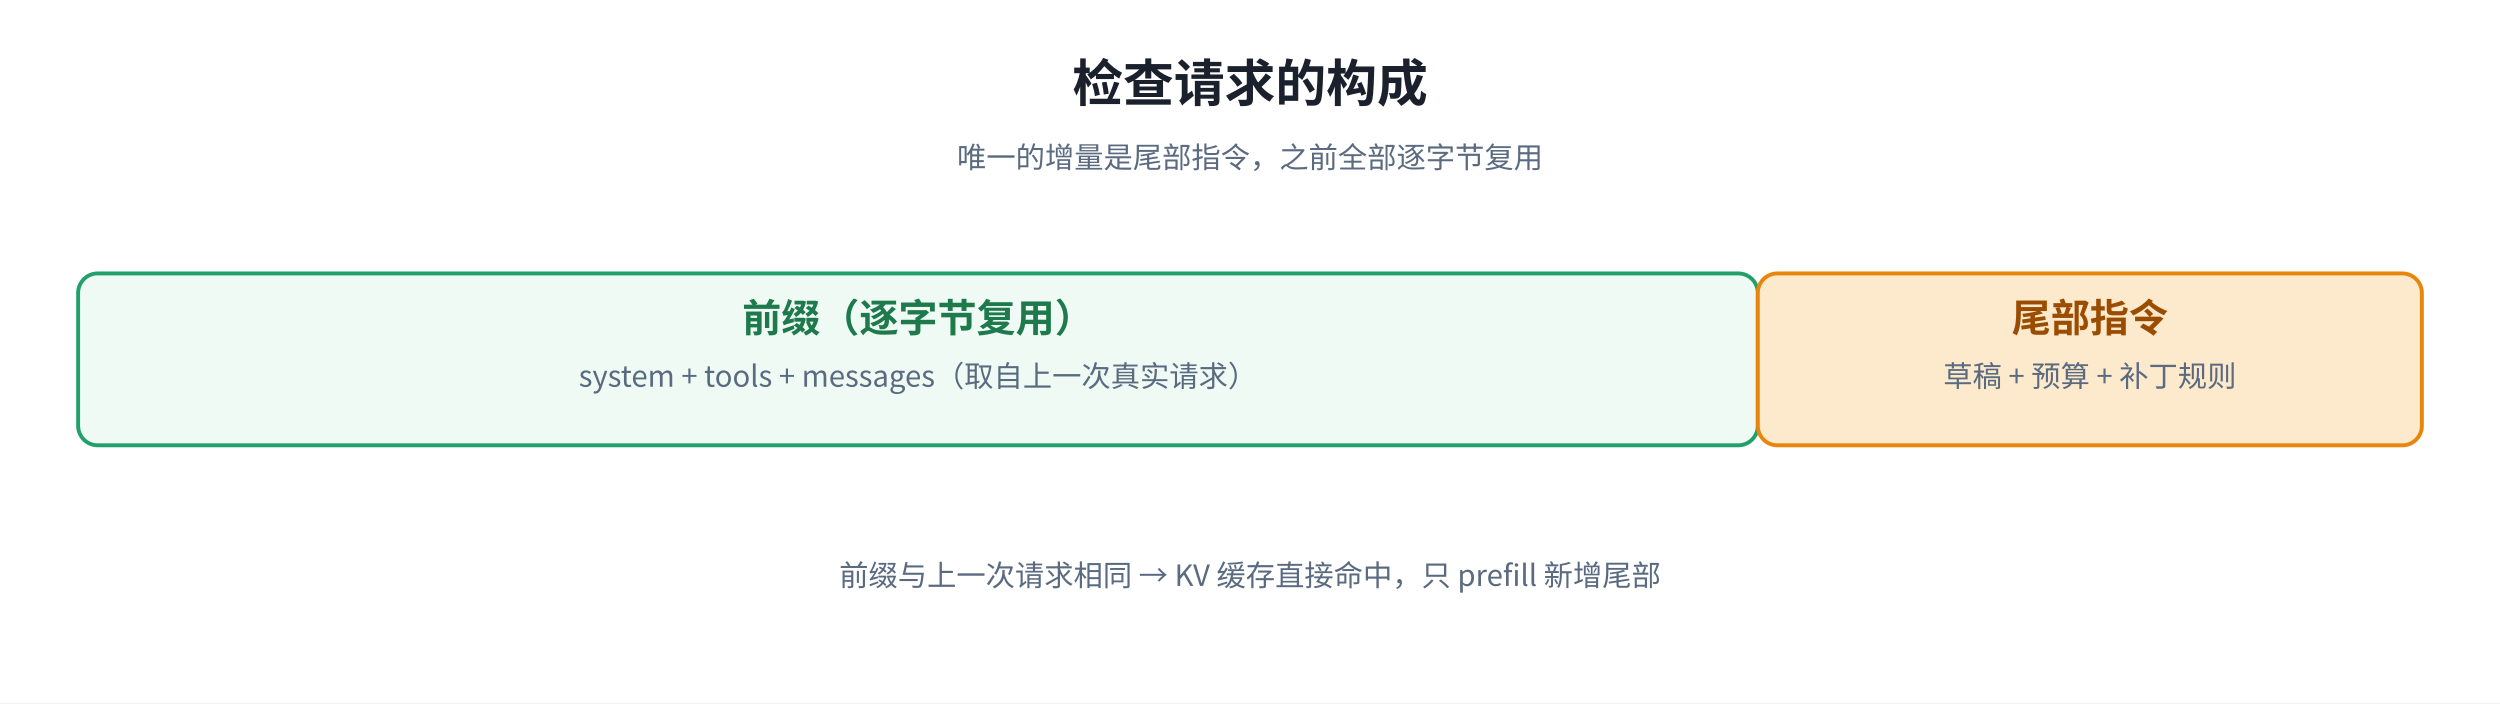
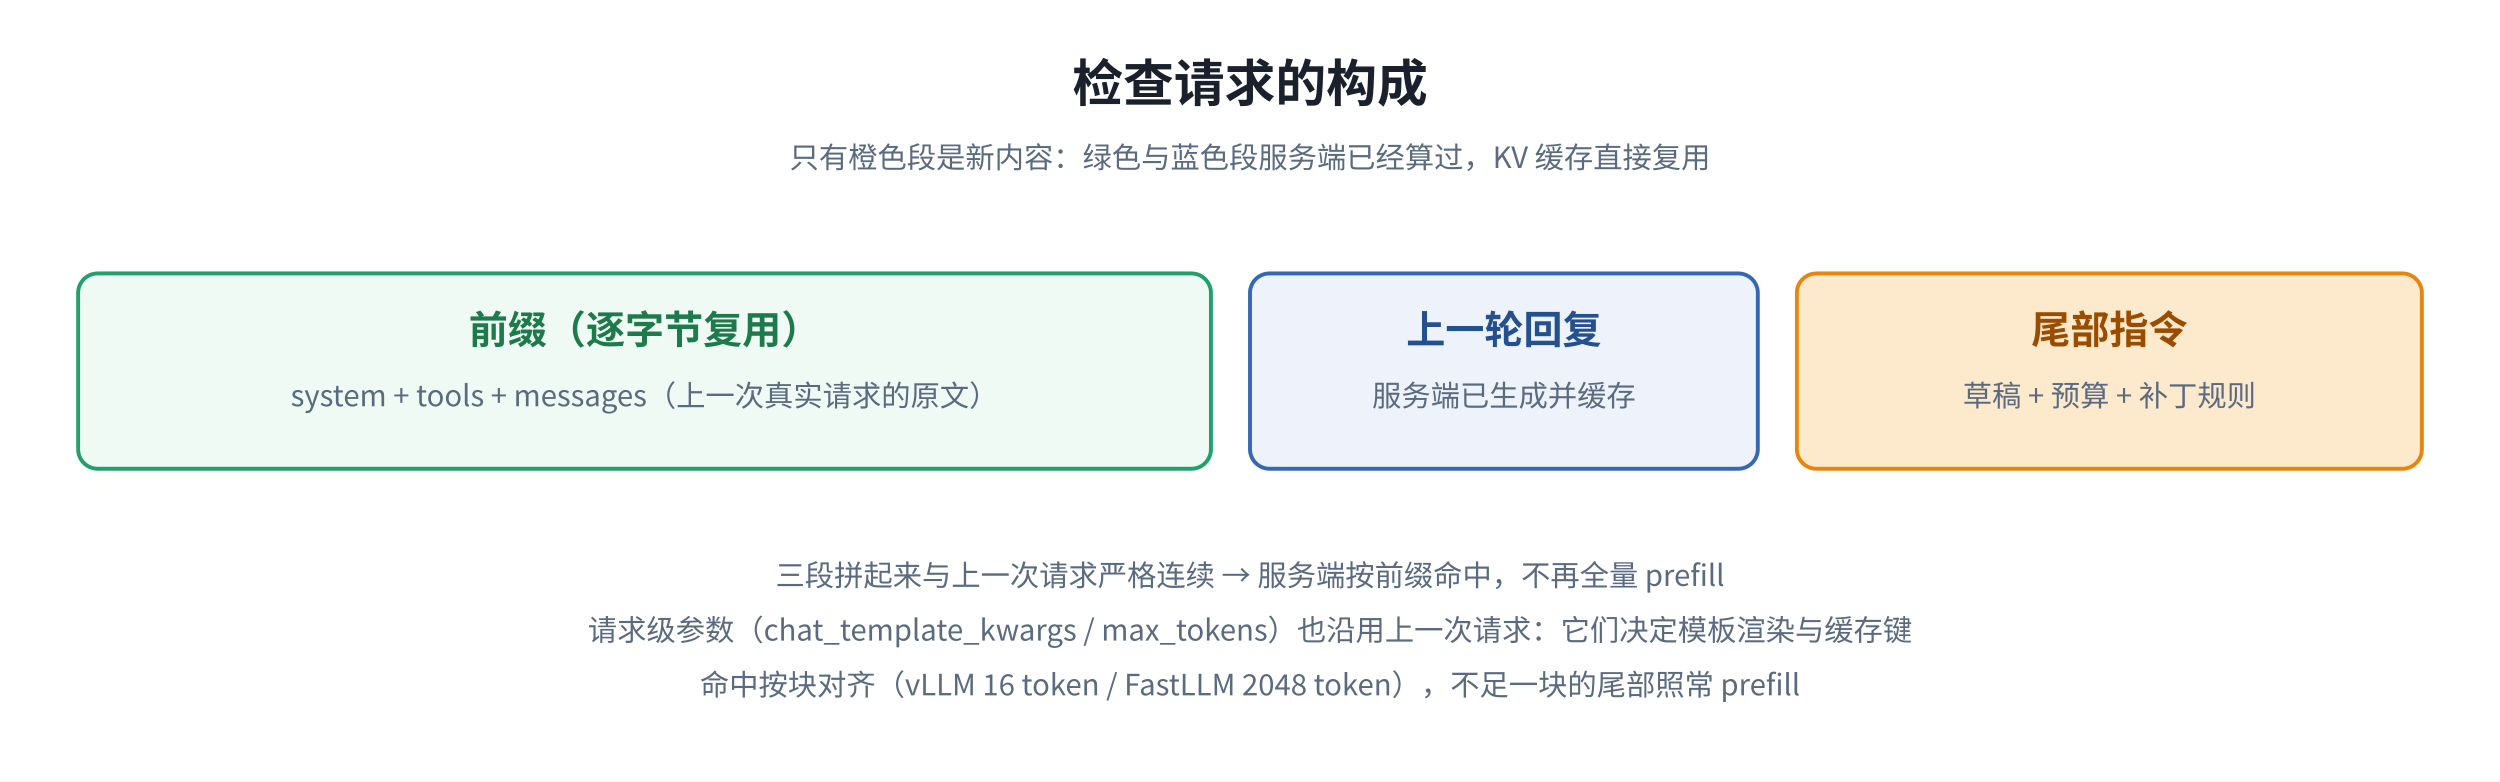
- <svg xmlns="http://www.w3.org/2000/svg" viewBox="0 0 1280 360" font-family="'Noto Sans CJK SC','Noto Sans',sans-serif">
-   <rect x="0" y="0" width="1280" height="360" fill="#ffffff" />
+ <svg xmlns="http://www.w3.org/2000/svg" viewBox="0 0 1280 400" font-family="'Noto Sans CJK SC','Noto Sans',sans-serif">
+   <rect x="0" y="0" width="1280" height="400" fill="#ffffff" />
  <text x="640" y="52" font-size="26" font-weight="bold" fill="#1a202c" text-anchor="middle">检查请求的构成</text>
-   <text x="640" y="86" font-size="15" fill="#5a6a80" text-anchor="middle">唯一的增量是尾部指令，之前全部逐字节复用</text>
-   <rect x="40" y="140" width="860" height="88" rx="10" fill="#eefaf3" stroke="#22a06b" stroke-width="2" />
-   <text x="470" y="170" font-size="20" font-weight="bold" fill="#1e7a4c" text-anchor="middle">前缀（逐字节复用）</text>
-   <text x="470" y="198" font-size="15" fill="#5a6a80" text-anchor="middle">system + tools + messages（取自上一次真实请求）</text>
-   <rect x="900" y="140" width="340" height="88" rx="10" fill="#fdeacc" stroke="#e8850c" stroke-width="2" />
-   <text x="1070" y="170" font-size="20" font-weight="bold" fill="#9a4d00" text-anchor="middle">尾部指令</text>
-   <text x="1070" y="198" font-size="15" fill="#5a6a80" text-anchor="middle">草稿 + 预算 + 补丁规则</text>
-   <text x="640" y="300" font-size="15" fill="#5a6a80" text-anchor="middle">前缀与上一次请求相同 → KV 缓存直接命中，只 prefill 新增尾部</text>
+   <text x="640" y="86" font-size="15" fill="#5a6a80" text-anchor="middle">只有橙色段是新内容：绿色与蓝色段服务端已经算过，KV 缓存直接复用</text>
+   <rect x="40" y="140" width="580" height="100" rx="10" fill="#eefaf3" stroke="#22a06b" stroke-width="2" />
+   <text x="330" y="176" font-size="20" font-weight="bold" fill="#1e7a4c" text-anchor="middle">前缀（逐字节复用）</text>
+   <text x="330" y="208" font-size="15" fill="#5a6a80" text-anchor="middle">system + tools + messages（上一次真实请求的原文）</text>
+   <rect x="640" y="140" width="260" height="100" rx="10" fill="#eef3fb" stroke="#3468b5" stroke-width="2" />
+   <text x="770" y="176" font-size="20" font-weight="bold" fill="#24508f" text-anchor="middle">上一轮回复</text>
+   <text x="770" y="208" font-size="15" fill="#5a6a80" text-anchor="middle">服务端已生成并缓存</text>
+   <rect x="920" y="140" width="320" height="100" rx="10" fill="#fdeacc" stroke="#e8850c" stroke-width="2" />
+   <text x="1080" y="176" font-size="20" font-weight="bold" fill="#9a4d00" text-anchor="middle">尾部指令</text>
+   <text x="1080" y="208" font-size="15" fill="#5a6a80" text-anchor="middle">草稿 + 预算 + 补丁规则</text>
+   <text x="640" y="300" font-size="15" fill="#5a6a80" text-anchor="middle">三段拼起来与上一次请求严格连续 → 服务端按前缀命中，不再全量 prefill</text>
+   <text x="640" y="328" font-size="15" fill="#5a6a80" text-anchor="middle">请求级参数（chat_template_kwargs / max_tokens）也沿用上一次请求：它们决定模板渲染与缓存键</text>
+   <text x="640" y="356" font-size="15" fill="#5a6a80" text-anchor="middle">命中按块对齐（vLLM 16 token / FastLLM 2048 token），不足一块的尾部照常 prefill</text>
</svg>
